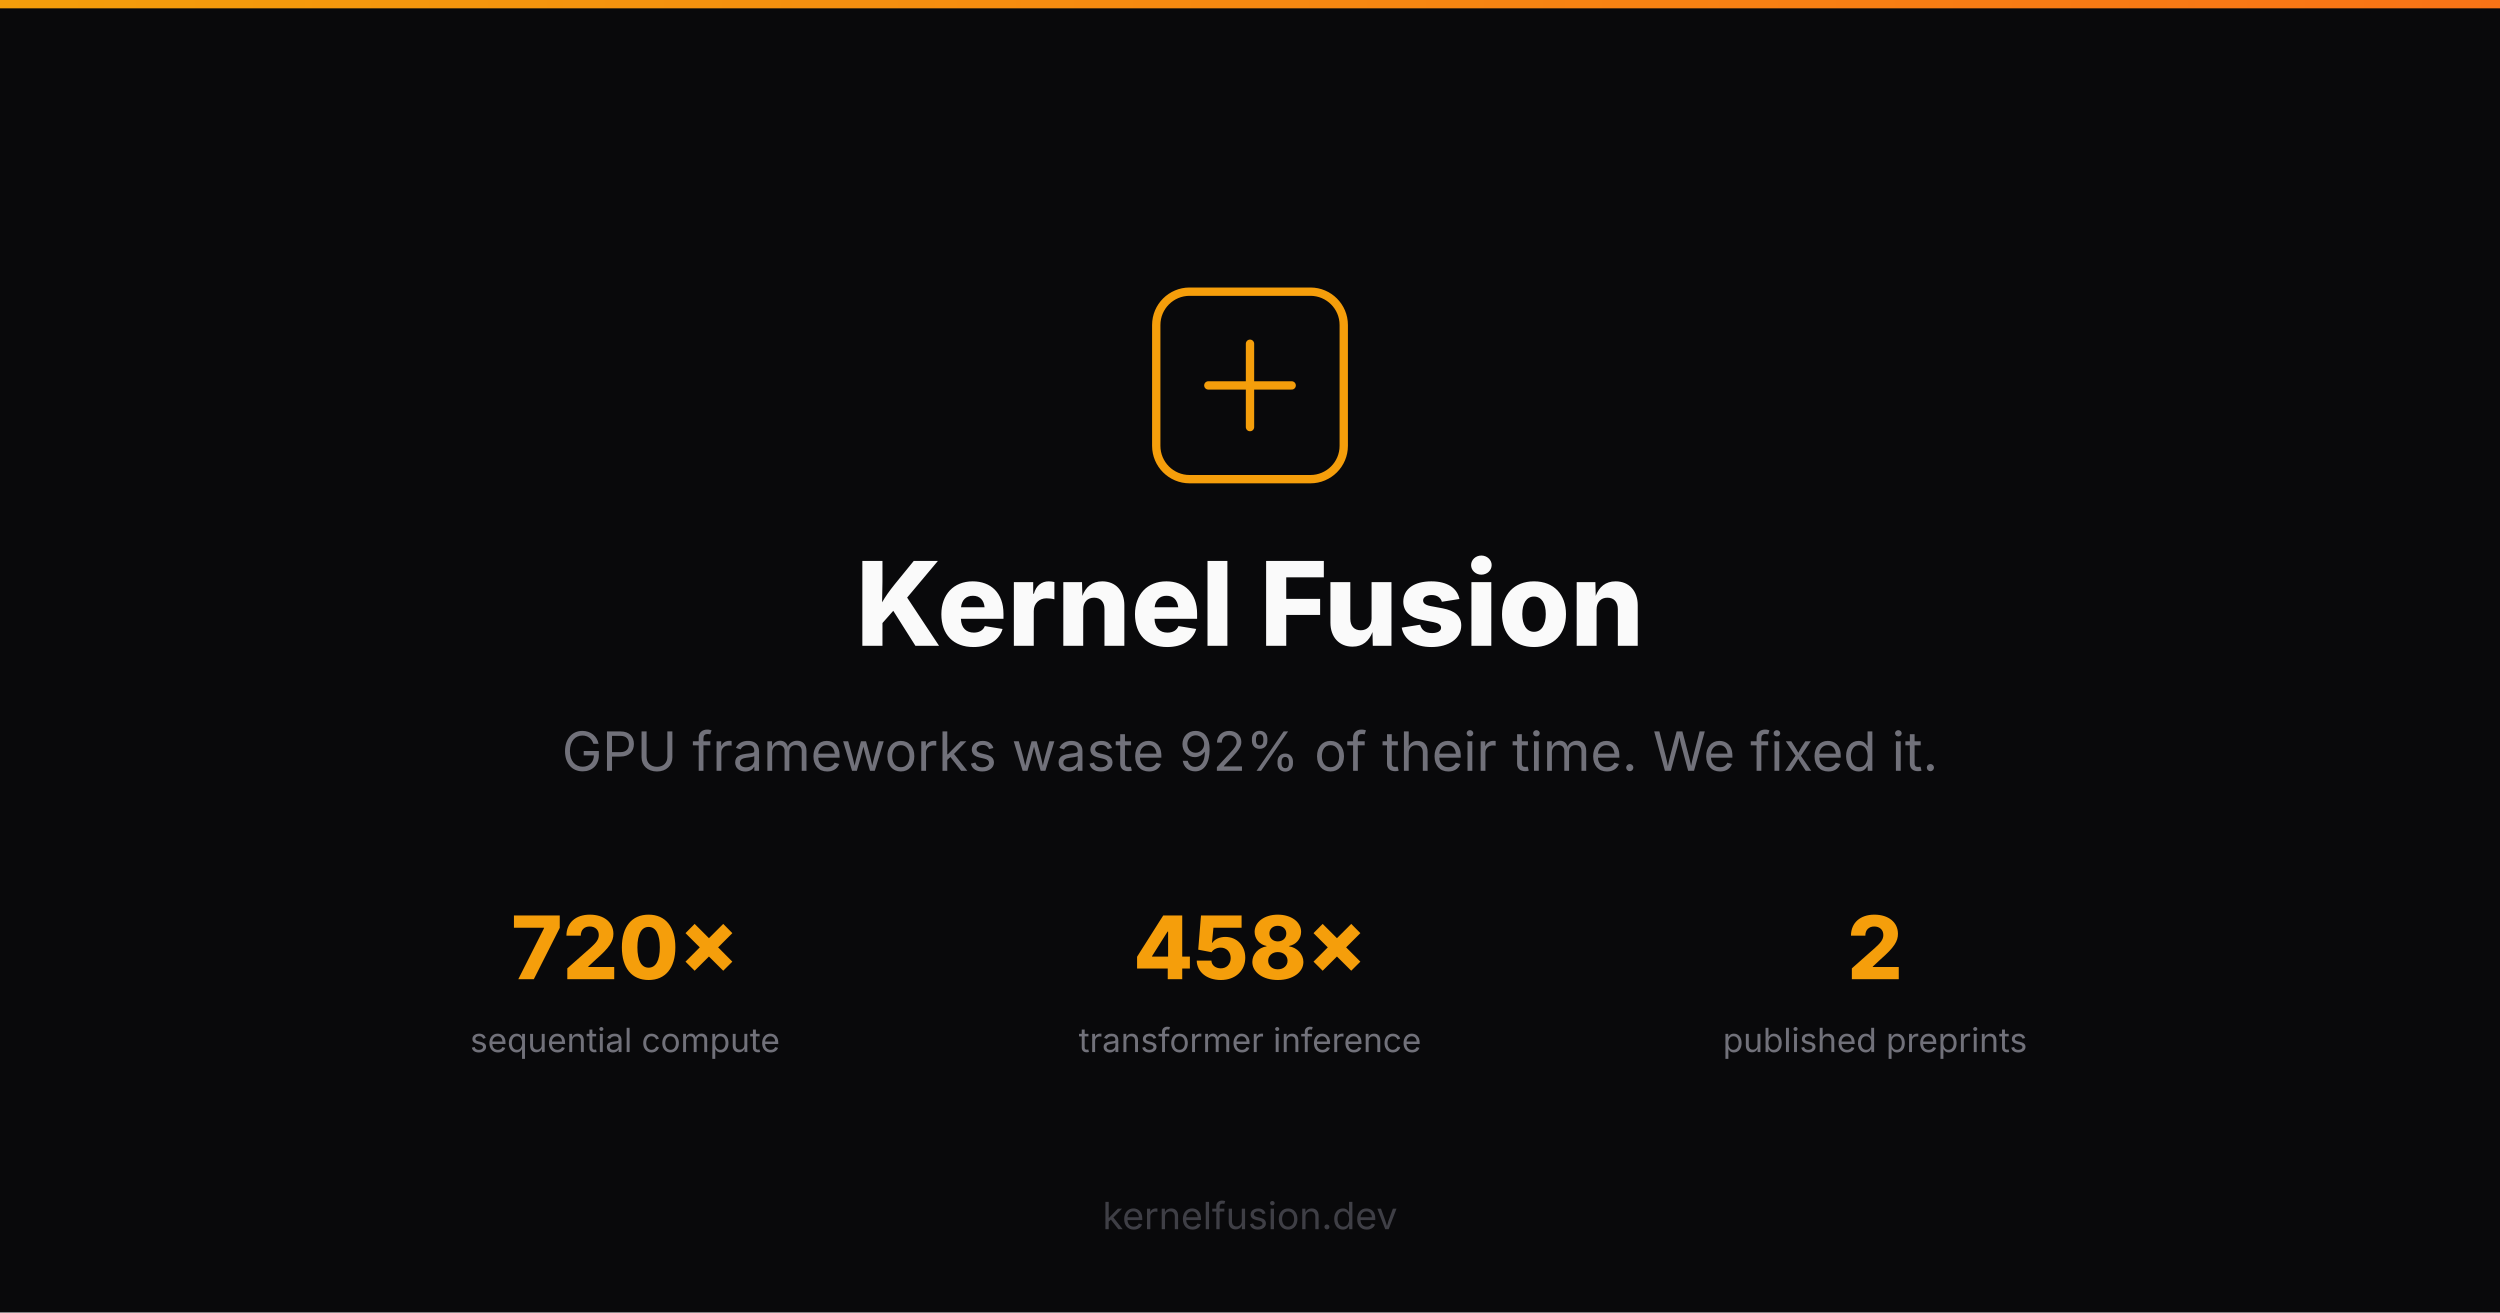
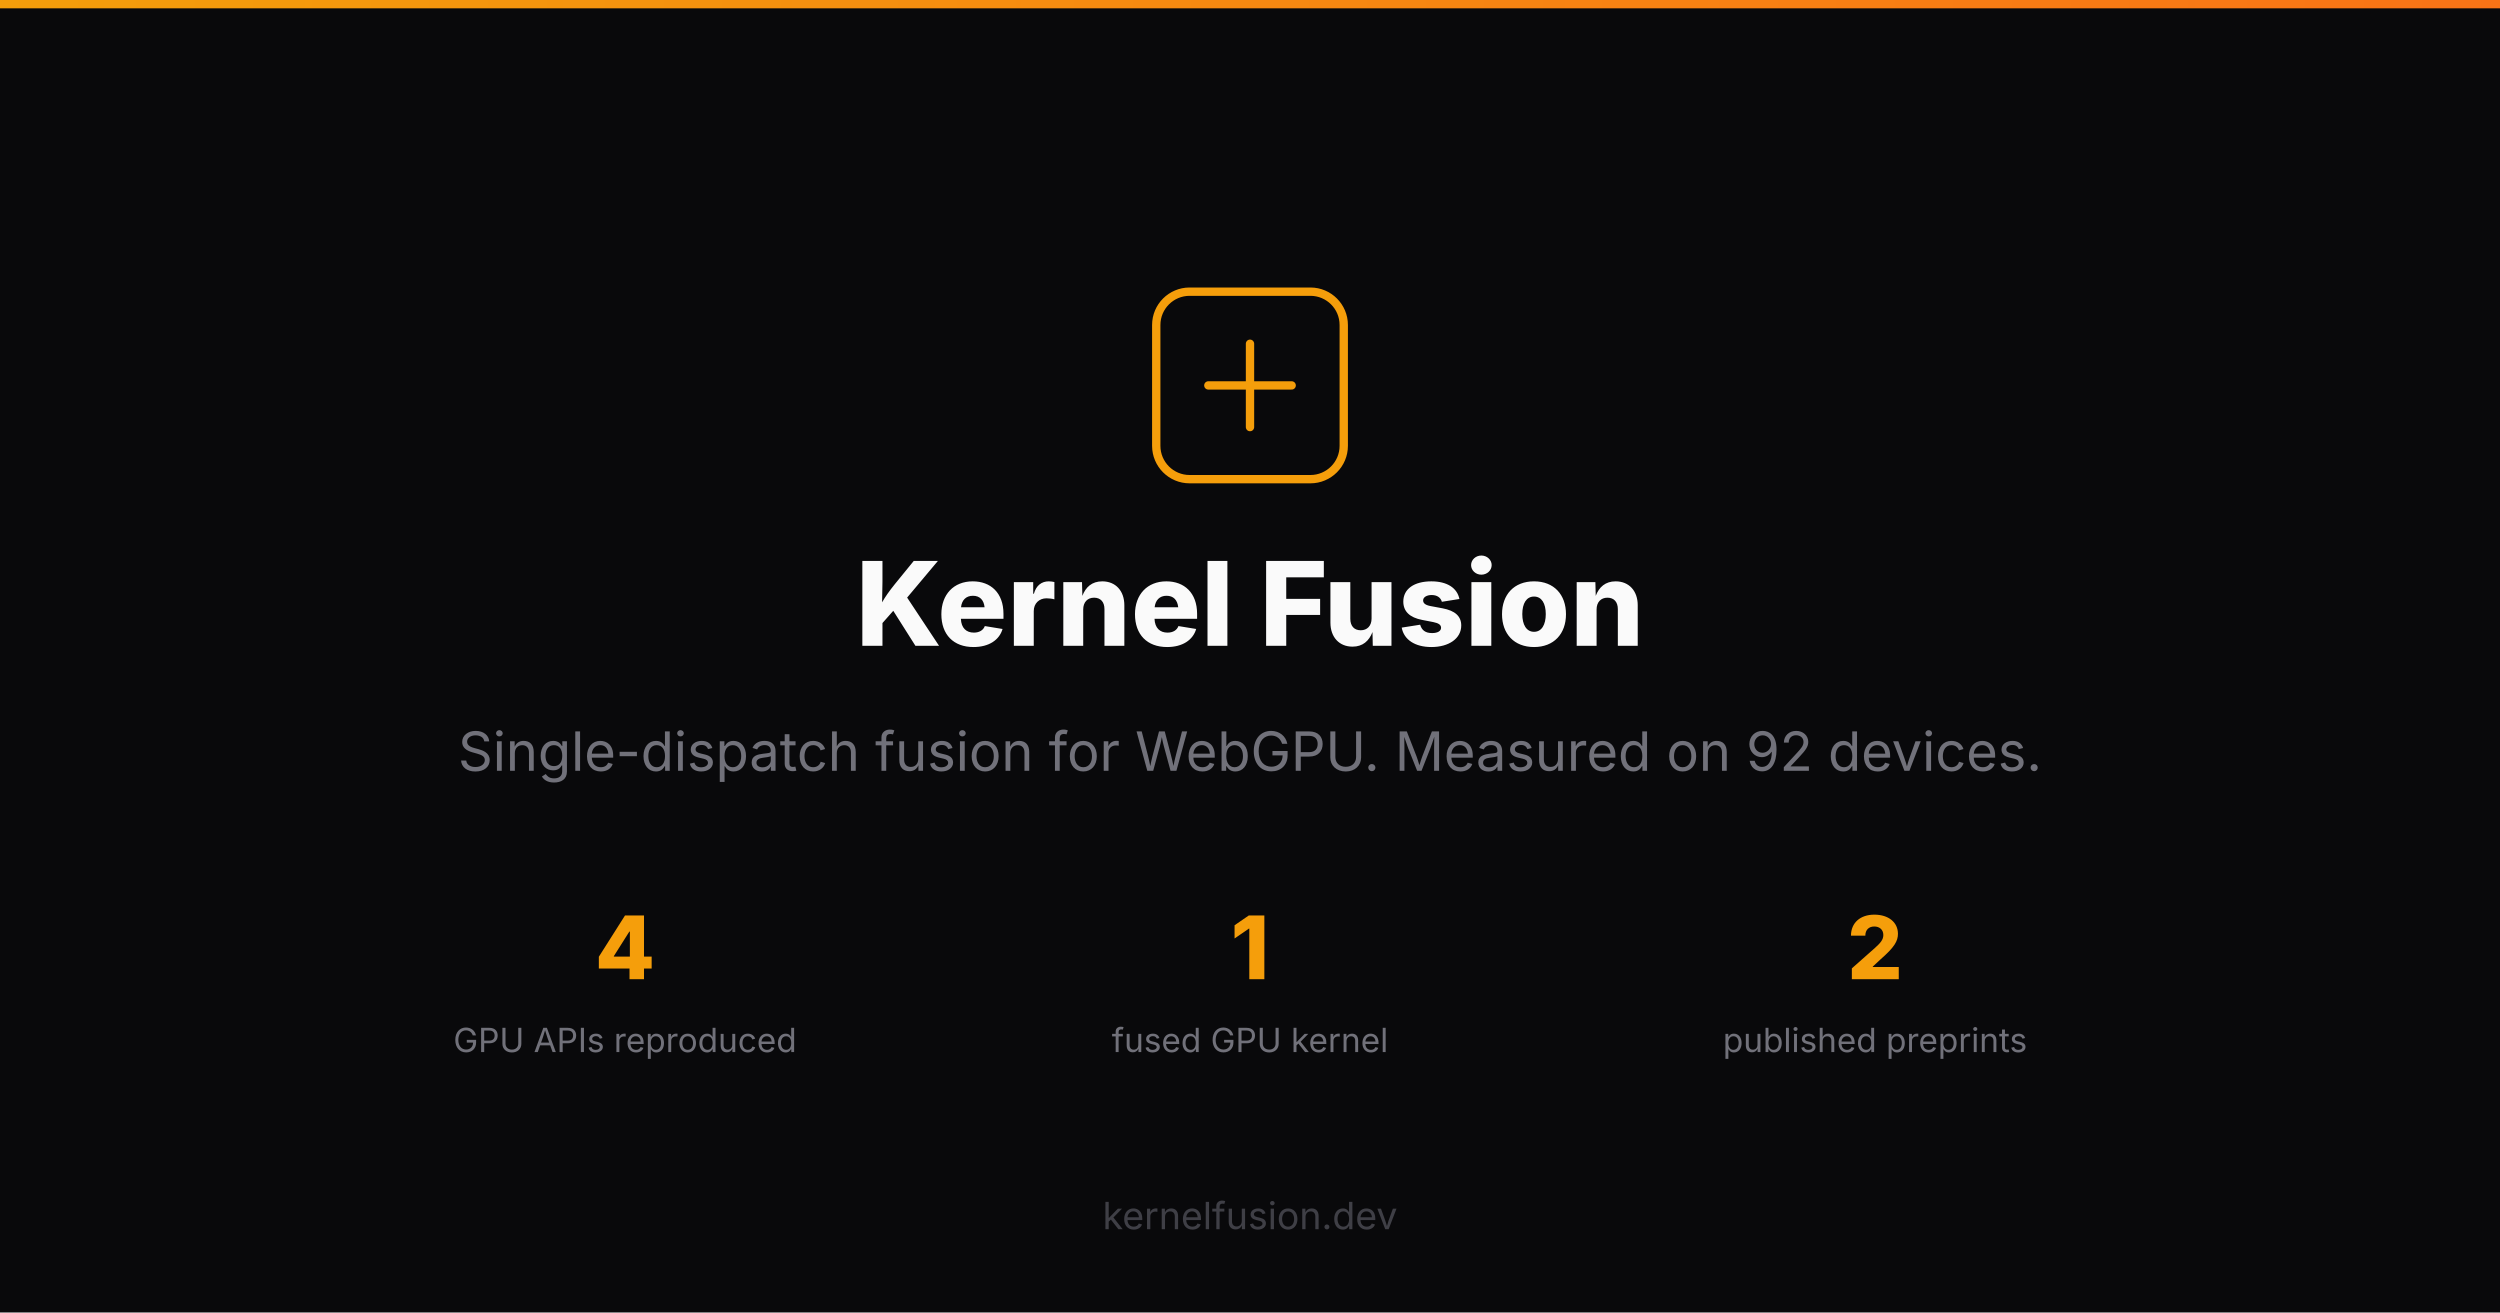
<svg xmlns="http://www.w3.org/2000/svg" width="1200" height="630" viewBox="0 0 1200 630">
  <rect width="1200" height="630" fill="#09090b" />
  <rect x="0" y="0" width="1200" height="4" fill="url(#g)" />
  <defs>
    <linearGradient id="g" x1="0" y1="0" x2="1" y2="0">
      <stop offset="0%" stop-color="#f59e0b" />
      <stop offset="100%" stop-color="#f97316" />
    </linearGradient>
  </defs>
  <rect x="555" y="140" width="90" height="90" rx="16" fill="none" stroke="#f59e0b" stroke-width="4" />
  <line x1="580" y1="185" x2="620" y2="185" stroke="#f59e0b" stroke-width="4" stroke-linecap="round" />
  <line x1="600" y1="165" x2="600" y2="205" stroke="#f59e0b" stroke-width="4" stroke-linecap="round" />
  <text x="600" y="310" text-anchor="middle" font-family="system-ui,-apple-system,sans-serif" font-size="56" font-weight="800" fill="#fafafa">Kernel Fusion</text>
-   <text x="600" y="370" text-anchor="middle" font-family="system-ui,-apple-system,sans-serif" font-size="26" fill="#71717a">GPU frameworks waste 92% of their time. We fixed it.</text>
-   <text x="300" y="470" text-anchor="middle" font-family="system-ui,-apple-system,sans-serif" font-size="42" font-weight="800" fill="#f59e0b">720×</text>
-   <text x="300" y="505" text-anchor="middle" font-family="system-ui,-apple-system,sans-serif" font-size="16" fill="#71717a">sequential compute</text>
-   <text x="600" y="470" text-anchor="middle" font-family="system-ui,-apple-system,sans-serif" font-size="42" font-weight="800" fill="#f59e0b">458×</text>
-   <text x="600" y="505" text-anchor="middle" font-family="system-ui,-apple-system,sans-serif" font-size="16" fill="#71717a">transformer inference</text>
+   <text x="600" y="370" text-anchor="middle" font-family="system-ui,-apple-system,sans-serif" font-size="26" fill="#71717a">Single-dispatch fusion for WebGPU. Measured on 92 devices.</text>
+   <text x="300" y="470" text-anchor="middle" font-family="system-ui,-apple-system,sans-serif" font-size="42" font-weight="800" fill="#f59e0b">4</text>
+   <text x="300" y="505" text-anchor="middle" font-family="system-ui,-apple-system,sans-serif" font-size="16" fill="#71717a">GPU APIs reproduced</text>
+   <text x="600" y="470" text-anchor="middle" font-family="system-ui,-apple-system,sans-serif" font-size="42" font-weight="800" fill="#f59e0b">1</text>
+   <text x="600" y="505" text-anchor="middle" font-family="system-ui,-apple-system,sans-serif" font-size="16" fill="#71717a">fused GPU kernel</text>
  <text x="900" y="470" text-anchor="middle" font-family="system-ui,-apple-system,sans-serif" font-size="42" font-weight="800" fill="#f59e0b">2</text>
  <text x="900" y="505" text-anchor="middle" font-family="system-ui,-apple-system,sans-serif" font-size="16" fill="#71717a">published preprints</text>
  <text x="600" y="590" text-anchor="middle" font-family="system-ui,-apple-system,sans-serif" font-size="18" fill="#3f3f46">kernelfusion.dev</text>
</svg>
